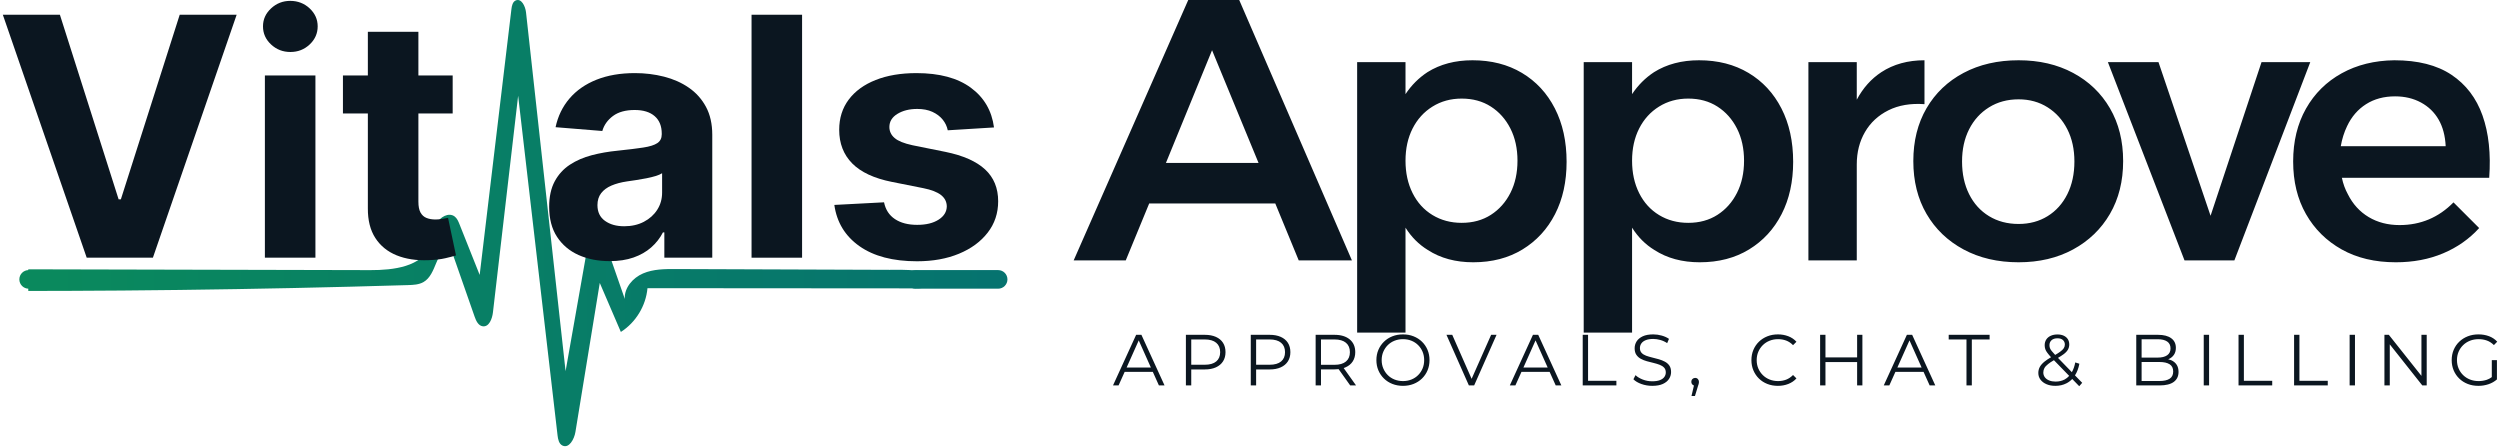
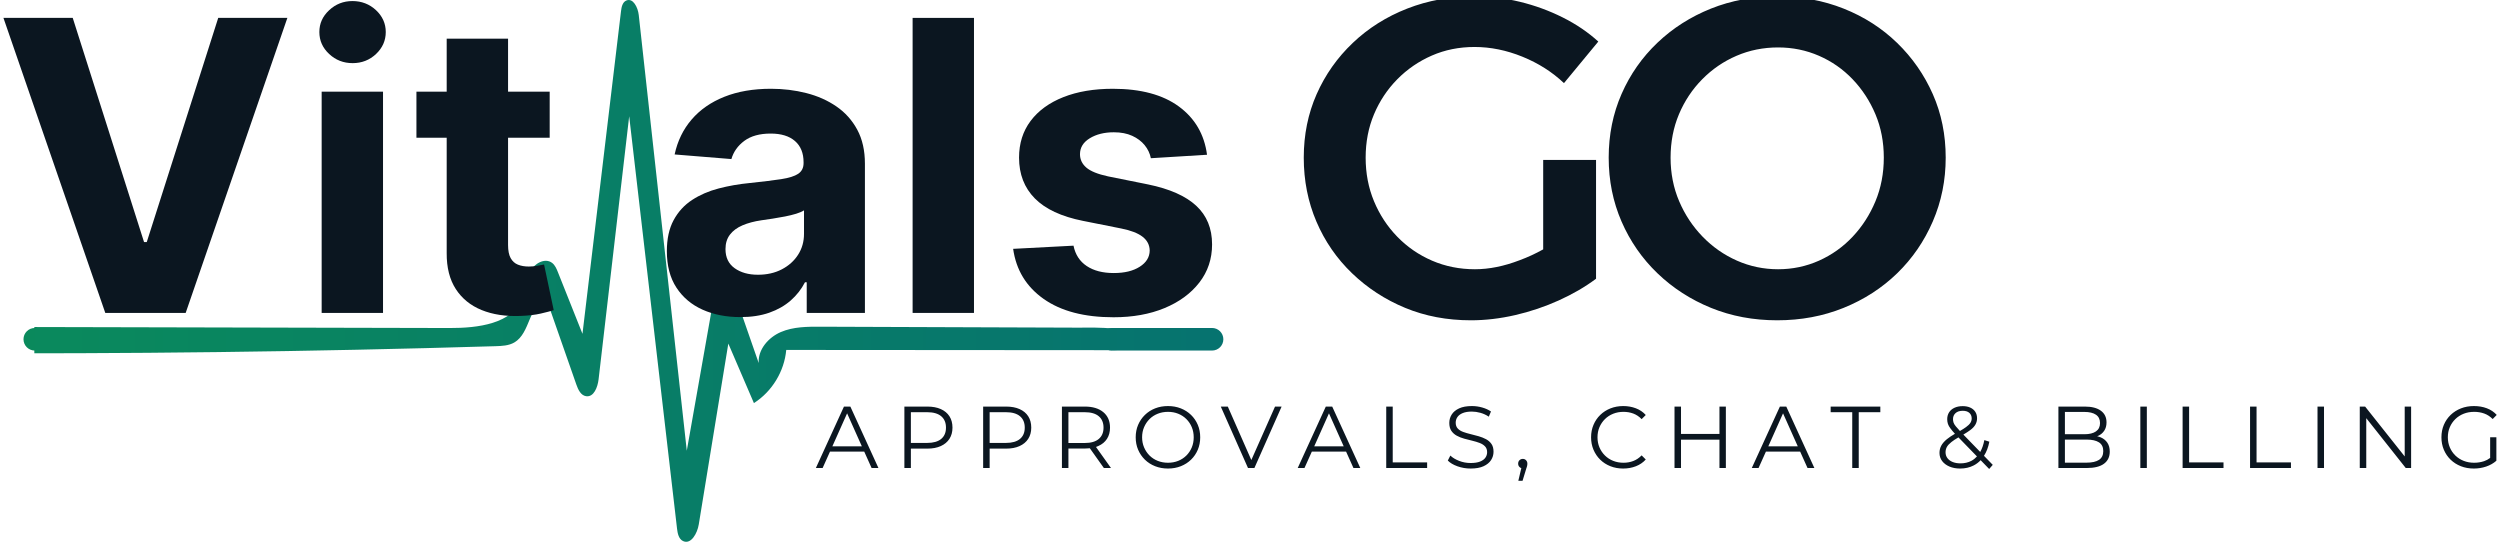
- <svg xmlns="http://www.w3.org/2000/svg" viewBox="112 0 3360 600" role="img" aria-label="Vitals Approve">
+ <svg xmlns="http://www.w3.org/2000/svg" viewBox="112 0 2767 600" role="img" aria-label="Vitals GO">
  <defs>
-     <linearGradient id="papprovelight" x1="116" y1="0" x2="1454" y2="0" gradientUnits="userSpaceOnUse">
+     <linearGradient id="pgolight" x1="116" y1="0" x2="1454" y2="0" gradientUnits="userSpaceOnUse">
      <stop offset="0" stop-color="#0A8A5C" />
      <stop offset="1" stop-color="#06736F" />
    </linearGradient>
-     <clipPath id="papprovelightc">
+     <clipPath id="pgolightc">
      <rect x="150" y="0" width="1454" height="600" />
    </clipPath>
  </defs>
-   <g fill="url(#papprovelight)">
-     <path clip-path="url(#papprovelightc)" d="M982.59,387.31h-.38c-2.1,23.68-15.72,46.07-35.78,58.83-9.44-21.96-18.88-43.92-28.33-65.88-10.91,66.76-21.82,133.52-32.72,200.28-1.59,9.72-8.57,22.56-17.43,18.28-4.8-2.32-6-8.48-6.61-13.77-17.65-152.12-35.31-304.25-52.96-456.37-11.29,97.05-22.57,194.09-33.86,291.14-1.01,8.64-5.21,19.95-13.82,18.7-5.87-.85-8.86-7.35-10.81-12.94-11.14-31.86-22.28-63.71-33.42-95.57-19.31,7.34-17.35,38.67-35.22,49.03-6.21,3.6-13.72,3.91-20.9,4.13-204.98,6.15-410.07,8.7-615.14,7.66-9.38-.05-21.33-2.02-23.46-11.16-2.87-12.32,14.74-17.99,27.39-17.96,186.89.45,373.78.89,560.67,1.34,31.04.07,69.3-4.45,80.74-33.3,3.7-9.35,3.73-19.93,8.12-28.97,4.39-9.04,16.45-15.91,24.42-9.79,3.26,2.51,4.92,6.51,6.44,10.33,9.05,22.72,18.1,45.44,27.15,68.16,14.22-119.07,28.45-238.14,42.67-357.21.54-4.52,1.63-9.83,5.8-11.67,7.54-3.32,12.9,7.72,13.81,15.91,17.73,160.78,35.46,321.57,53.18,482.35,9.88-55.98,19.76-111.97,29.65-167.95,1.19-6.77,3.93-15.07,10.76-15.83,7.15-.79,11.57,7.4,13.94,14.19,8.41,24.18,16.82,48.36,25.24,72.54-.96-14.96,10.75-28.4,24.53-34.31,13.77-5.92,29.26-5.96,44.25-5.9,63.83.24,127.66.47,191.49.71,31.91.12,63.83.25,95.74.35,5.99.02,81.35-2.96,53.95,20.26-5.25,4.45-12.77,4.66-19.65,4.66-119.8-.09-239.61-.18-359.41-.27Z" />
+   <g fill="url(#pgolight)">
+     <path clip-path="url(#pgolightc)" d="M982.59,387.31h-.38c-2.1,23.68-15.72,46.07-35.78,58.83-9.44-21.96-18.88-43.92-28.33-65.88-10.91,66.76-21.82,133.52-32.72,200.28-1.59,9.72-8.57,22.56-17.43,18.28-4.8-2.32-6-8.48-6.61-13.77-17.65-152.12-35.31-304.25-52.96-456.37-11.29,97.05-22.57,194.09-33.86,291.14-1.01,8.64-5.21,19.95-13.82,18.7-5.87-.85-8.86-7.35-10.81-12.94-11.14-31.86-22.28-63.71-33.42-95.57-19.31,7.34-17.35,38.67-35.22,49.03-6.21,3.6-13.72,3.91-20.9,4.13-204.98,6.15-410.07,8.7-615.14,7.66-9.38-.05-21.33-2.02-23.46-11.16-2.87-12.32,14.74-17.99,27.39-17.96,186.89.45,373.78.89,560.67,1.34,31.04.07,69.3-4.45,80.74-33.3,3.7-9.35,3.73-19.93,8.12-28.97,4.39-9.04,16.45-15.91,24.42-9.79,3.26,2.51,4.92,6.51,6.44,10.33,9.05,22.72,18.1,45.44,27.15,68.16,14.22-119.07,28.45-238.14,42.67-357.21.54-4.52,1.63-9.83,5.8-11.67,7.54-3.32,12.9,7.72,13.81,15.91,17.73,160.78,35.46,321.57,53.18,482.35,9.88-55.98,19.76-111.97,29.65-167.95,1.19-6.77,3.93-15.07,10.76-15.83,7.15-.79,11.57,7.4,13.94,14.19,8.41,24.18,16.82,48.36,25.24,72.54-.96-14.96,10.75-28.4,24.53-34.31,13.77-5.92,29.26-5.96,44.25-5.9,63.83.24,127.66.47,191.49.71,31.91.12,63.83.25,95.74.35,5.99.02,81.35-2.96,53.95,20.26-5.25,4.45-12.77,4.66-19.65,4.66-119.8-.09-239.61-.18-359.41-.27Z" />
    <rect x="138" y="363" width="40" height="25" rx="12.5" />
    <rect x="1330" y="363" width="136" height="25" rx="12.5" />
  </g>
  <g fill="#0B1620">
    <g transform="translate(-1318 0)">
      <path d="M1510.5,19.81l78.92,248.08h3.03l79.08-248.08h76.53l-112.56,326.53h-88.97l-112.72-326.53h76.69Z" />
      <path d="M1820.29,69.88c-10.1,0-18.76-3.37-25.99-10.12-7.23-6.75-10.84-14.85-10.84-24.31s3.61-17.4,10.84-24.15c7.23-6.75,15.84-10.13,25.83-10.13s18.89,3.38,26.07,10.13c7.17,6.75,10.76,14.8,10.76,24.15s-3.59,17.57-10.76,24.31c-7.17,6.75-15.81,10.12-25.91,10.12ZM1786.01,346.34V101.44h67.92v244.89h-67.92Z" />
      <path d="M2042.86,343.31c-3.41,1.06-8.19,2.31-14.35,3.74-6.17,1.44-13.66,2.31-22.48,2.63-16.37.64-30.69-1.54-42.97-6.53-12.28-5-21.82-12.76-28.62-23.28s-10.15-23.81-10.04-39.86v-127.55h-33.49v-51.02h33.49v-58.67h67.92v58.67h46.07v51.02h-46.07v118.62c0,6.27.95,11.14,2.87,14.59,1.91,3.45,4.59,5.87,8.05,7.25,3.45,1.39,7.46,2.08,12.03,2.08,3.19,0,6.38-.29,9.57-.88,3.19-.58,5.63-1.04,7.33-1.36l10.69,50.55Z" />
    </g>
    <g transform="translate(-1221 0)">
      <path d="M2152.39,350.96c-15.62,0-29.55-2.74-41.77-8.21-12.22-5.47-21.87-13.6-28.94-24.39-7.07-10.79-10.6-24.26-10.6-40.42,0-13.6,2.5-25.03,7.49-34.28,4.99-9.25,11.8-16.69,20.41-22.32,8.61-5.63,18.41-9.89,29.42-12.75,11-2.87,22.56-4.89,34.68-6.06,14.24-1.49,25.72-2.9,34.44-4.23,8.71-1.33,15.04-3.32,18.97-5.98,3.93-2.66,5.9-6.59,5.9-11.8v-.96c0-10.1-3.16-17.91-9.49-23.44-6.33-5.52-15.28-8.29-26.87-8.29-12.22,0-21.95,2.69-29.18,8.05-7.23,5.37-12.01,12.09-14.35,20.17l-62.82-5.1c3.19-14.88,9.46-27.77,18.81-38.66,9.35-10.89,21.44-19.29,36.27-25.19,14.83-5.9,32.02-8.85,51.58-8.85,13.6,0,26.65,1.59,39.14,4.78,12.49,3.19,23.6,8.13,33.32,14.83,9.73,6.7,17.4,15.28,23.04,25.75,5.63,10.47,8.45,22.99,8.45,37.55v165.18h-64.41v-33.96h-1.91c-3.93,7.65-9.19,14.38-15.78,20.17-6.59,5.79-14.51,10.31-23.76,13.55-9.25,3.24-19.93,4.86-32.05,4.86ZM2171.84,304.09c9.99,0,18.81-1.99,26.47-5.98,7.65-3.99,13.66-9.38,18.02-16.18,4.36-6.8,6.54-14.51,6.54-23.12v-25.99c-2.13,1.38-5.02,2.63-8.69,3.75-3.67,1.12-7.79,2.13-12.36,3.03-4.57.9-9.14,1.7-13.71,2.39-4.57.69-8.72,1.3-12.44,1.83-7.97,1.17-14.93,3.03-20.89,5.58-5.95,2.55-10.58,5.98-13.87,10.28-3.3,4.3-4.94,9.65-4.94,16.02,0,9.25,3.37,16.29,10.12,21.13,6.75,4.84,15.33,7.25,25.75,7.25Z" />
      <path d="M2411,19.81v326.53h-67.92V19.81h67.92Z" />
      <path d="M2668.96,171.28l-62.18,3.83c-1.06-5.31-3.35-10.12-6.86-14.43s-8.11-7.76-13.79-10.36c-5.69-2.6-12.46-3.91-20.33-3.91-10.52,0-19.4,2.21-26.63,6.62-7.23,4.41-10.84,10.28-10.84,17.62,0,5.85,2.34,10.79,7.02,14.83,4.68,4.04,12.7,7.28,24.07,9.73l44.32,8.93c23.81,4.89,41.56,12.75,53.25,23.6,11.69,10.84,17.54,25.09,17.54,42.73,0,16.05-4.7,30.13-14.11,42.25-9.41,12.12-22.27,21.55-38.58,28.3-16.32,6.75-35.1,10.13-56.36,10.13-32.42,0-58.22-6.78-77.41-20.33-19.19-13.55-30.43-32.02-33.72-55.4l66.8-3.51c2.02,9.89,6.91,17.41,14.67,22.56,7.76,5.16,17.7,7.73,29.81,7.73s21.5-2.31,28.78-6.94c7.28-4.62,10.97-10.6,11.08-17.94-.11-6.16-2.71-11.24-7.81-15.23-5.1-3.99-12.97-7.04-23.6-9.17l-42.41-8.45c-23.92-4.78-41.69-13.07-53.33-24.87-11.64-11.8-17.46-26.84-17.46-45.12,0-15.73,4.28-29.28,12.83-40.66,8.55-11.37,20.62-20.14,36.19-26.31,15.57-6.16,33.83-9.25,54.77-9.25,30.93,0,55.3,6.54,73.1,19.61,17.8,13.07,28.19,30.88,31.17,53.41Z" />
    </g>
-     <path d="M1555 350L1709 0L1777.50 0L1929 350L1857.50 350L1826 273.50L1656.50 273.50L1625 350L1555 350M1679 219L1803.50 219L1741 67.50L1679 219M2091 81Q2129 81 2157.50 98Q2186 115 2201.75 145.75Q2217.50 176.50 2217.50 217.50Q2217.50 257.50 2202 287.75Q2186.50 318 2158.25 335.25Q2130 352.50 2092 352.50Q2056.50 352.50 2031 336Q2013 325 2001 306L2001 447L1936 447L1936 83.50L2001 83.50L2001 126.50Q2013 108.50 2030.50 97Q2056 81 2091 81M2076.50 132.50Q2054.50 132.50 2037.25 143.25Q2020 154 2010.50 172.75Q2001 191.50 2001 216Q2001 240.50 2010.50 259.50Q2020 278.50 2037.25 289Q2054.50 299.50 2076.50 299.50Q2099 299.50 2115.75 288.75Q2132.50 278 2142 259.25Q2151.50 240.50 2151.50 216Q2151.50 191.50 2142 172.75Q2132.50 154 2115.75 143.25Q2099 132.50 2076.50 132.50M2395.50 81Q2433.50 81 2462 98Q2490.50 115 2506.25 145.75Q2522 176.50 2522 217.50Q2522 257.50 2506.50 287.75Q2491 318 2462.75 335.25Q2434.50 352.50 2396.50 352.50Q2361 352.50 2335.50 336Q2317.50 325 2305.50 306L2305.50 447L2240.50 447L2240.50 83.50L2305.50 83.50L2305.50 126.50Q2317.50 108.50 2335 97Q2360.50 81 2395.50 81M2381 132.50Q2359 132.50 2341.75 143.25Q2324.50 154 2315 172.75Q2305.50 191.50 2305.50 216Q2305.50 240.50 2315 259.50Q2324.50 278.50 2341.75 289Q2359 299.50 2381 299.50Q2403.50 299.50 2420.25 288.75Q2437 278 2446.50 259.25Q2456 240.50 2456 216Q2456 191.50 2446.50 172.75Q2437 154 2420.25 143.25Q2403.50 132.50 2381 132.50M2698.50 81L2698.50 140Q2670.50 138 2650 148.25Q2629.50 158.50 2618.50 177.50Q2607.50 196.50 2607.50 221L2607.50 350L2542.50 350L2542.50 83.50L2607.50 83.50L2607.50 134Q2620 110.50 2640.50 97Q2665 81 2698.50 81M2825 81Q2866.50 81 2898.25 98Q2930 115 2947.75 145.50Q2965.50 176 2965.50 216.50Q2965.50 257 2947.75 287.50Q2930 318 2898.25 335.25Q2866.50 352.50 2825 352.50Q2783 352.50 2751 335.25Q2719 318 2701.25 287.50Q2683.50 257 2683.50 216.50Q2683.50 176 2701.25 145.50Q2719 115 2751 98Q2783 81 2825 81M2825 133.50Q2802.50 133.50 2785.25 144.25Q2768 155 2758.50 173.75Q2749 192.50 2749 217Q2749 242 2758.50 261Q2768 280 2785.25 290.50Q2802.50 301 2825 301Q2847 301 2864 290.50Q2881 280 2890.50 261Q2900 242 2900 217Q2900 192.50 2890.50 173.75Q2881 155 2864 144.25Q2847 133.50 2825 133.50M3048 350L2945 83.50L3013 83.50L3083 290L3151.50 83.50L3217 83.50L3115 350L3048 350M3457.50 239L3259.50 239Q3262 251 3267.50 261Q3277.50 281 3295.50 291.75Q3313.50 302.50 3337 302.50Q3379.50 302.50 3409.50 272L3444 306.50Q3424 328.50 3395.50 340.50Q3367 352.50 3332 352.50Q3290 352.50 3259.25 335.25Q3228.50 318 3211.25 287.75Q3194 257.50 3194 217Q3194 176.50 3211.25 146Q3228.50 115.50 3259.25 98.50Q3290 81.50 3330 81Q3377.50 81 3406.75 100.50Q3436 120 3448.50 155.25Q3461 190.50 3457.50 239M3258 196.50L3399 196.50Q3398 175.50 3389.50 160.75Q3381 146 3365.75 137.75Q3350.50 129.50 3331 129.50Q3308.50 129.50 3292 140Q3275.50 150.50 3266.50 169.50Q3260.50 182 3258 196.50" />
-     <path d="M1615.36 518L1607.88 518L1638.97 450L1646.06 450L1677.15 518L1669.57 518L1661.41 499.83L1623.52 499.83L1615.36 518M1626.15 494.01L1658.79 494.01L1642.47 457.48L1626.15 494.01M1713.04 518L1705.85 518L1705.85 450L1731.30 450Q1739.95 450 1746.17 452.77Q1752.38 455.54 1755.73 460.73Q1759.09 465.93 1759.09 473.31Q1759.09 480.50 1755.73 485.70Q1752.38 490.90 1746.17 493.71Q1739.95 496.53 1731.30 496.53L1713.04 496.53L1713.04 518M1713.04 456.22L1713.04 490.22L1731.11 490.22Q1741.31 490.22 1746.60 485.80Q1751.90 481.38 1751.90 473.31Q1751.90 465.15 1746.60 460.69Q1741.31 456.22 1731.11 456.22L1713.04 456.22M1800.23 518L1793.04 518L1793.04 450L1818.49 450Q1827.13 450 1833.35 452.77Q1839.57 455.54 1842.92 460.73Q1846.27 465.93 1846.27 473.31Q1846.27 480.50 1842.92 485.70Q1839.57 490.90 1833.35 493.71Q1827.13 496.53 1818.49 496.53L1800.23 496.53L1800.23 518M1800.23 456.22L1800.23 490.22L1818.29 490.22Q1828.49 490.22 1833.79 485.80Q1839.08 481.38 1839.08 473.31Q1839.08 465.15 1833.79 460.69Q1828.49 456.22 1818.29 456.22L1800.23 456.22M1887.41 518L1880.22 518L1880.22 450L1905.67 450Q1918.59 450 1926.03 456.17Q1933.46 462.34 1933.46 473.31Q1933.46 480.50 1930.11 485.70Q1926.75 490.90 1920.54 493.62Q1919.27 494.20 1917.91 494.69L1934.53 518L1926.66 518L1911.11 496.14Q1908.59 496.43 1905.67 496.43L1887.41 496.43L1887.41 518M1887.41 456.22L1887.41 490.31L1905.48 490.31Q1915.68 490.31 1920.97 485.85Q1926.27 481.38 1926.27 473.31Q1926.27 465.15 1920.97 460.69Q1915.68 456.22 1905.48 456.22L1887.41 456.22M1997.62 518.58Q1989.95 518.58 1983.39 516.01Q1976.83 513.43 1972.02 508.72Q1967.21 504.01 1964.54 497.75Q1961.87 491.48 1961.87 484Q1961.87 476.52 1964.54 470.25Q1967.21 463.99 1972.02 459.28Q1976.83 454.57 1983.34 451.99Q1989.85 449.42 1997.62 449.42Q2005.29 449.42 2011.80 451.99Q2018.31 454.57 2023.12 459.23Q2027.93 463.89 2030.60 470.21Q2033.27 476.52 2033.27 484Q2033.27 491.48 2030.60 497.79Q2027.93 504.11 2023.12 508.77Q2018.31 513.43 2011.80 516.01Q2005.29 518.58 1997.62 518.58M1997.62 512.17Q2003.74 512.17 2008.94 510.08Q2014.13 507.99 2017.97 504.16Q2021.81 500.32 2023.95 495.22Q2026.08 490.12 2026.08 484Q2026.08 477.88 2023.95 472.78Q2021.81 467.68 2017.97 463.84Q2014.13 460.01 2008.94 457.92Q2003.74 455.83 1997.62 455.83Q1991.50 455.83 1986.25 457.92Q1981.01 460.01 1977.17 463.84Q1973.33 467.68 1971.15 472.78Q1968.96 477.88 1968.96 484Q1968.96 490.02 1971.15 495.17Q1973.33 500.32 1977.17 504.16Q1981.01 507.99 1986.25 510.08Q1991.50 512.17 1997.62 512.17M2093.26 518L2086.17 518L2056.05 450L2063.82 450L2089.86 509.16L2116.09 450L2123.37 450L2093.26 518M2148.68 518L2141.20 518L2172.28 450L2179.37 450L2210.46 518L2202.88 518L2194.72 499.83L2156.84 499.83L2148.68 518M2159.46 494.01L2192.10 494.01L2175.78 457.48L2159.46 494.01M2284.43 518L2239.17 518L2239.17 450L2246.35 450L2246.35 511.78L2284.43 511.78L2284.43 518M2332.57 518.58Q2324.99 518.58 2318.05 516.11Q2311.10 513.63 2307.31 509.74L2310.13 504.21Q2313.72 507.70 2319.79 510.08Q2325.87 512.46 2332.57 512.46Q2338.98 512.46 2343.01 510.86Q2347.04 509.26 2348.94 506.54Q2350.83 503.82 2350.83 500.51Q2350.83 496.53 2348.55 494.10Q2346.27 491.67 2342.57 490.27Q2338.88 488.86 2334.41 487.79Q2329.95 486.72 2325.48 485.51Q2321.01 484.29 2317.27 482.25Q2313.53 480.21 2311.25 476.86Q2308.96 473.51 2308.96 468.07Q2308.96 463.02 2311.63 458.79Q2314.31 454.57 2319.84 451.99Q2325.38 449.42 2334.03 449.42Q2339.76 449.42 2345.39 451.02Q2351.03 452.62 2355.11 455.44L2352.68 461.17Q2348.31 458.26 2343.40 456.90Q2338.49 455.54 2333.93 455.54Q2327.81 455.54 2323.83 457.19Q2319.84 458.84 2317.95 461.61Q2316.05 464.38 2316.05 467.87Q2316.05 471.86 2318.34 474.29Q2320.62 476.71 2324.36 478.07Q2328.10 479.43 2332.57 480.50Q2337.04 481.57 2341.46 482.83Q2345.88 484.10 2349.62 486.09Q2353.36 488.08 2355.64 491.38Q2357.92 494.69 2357.92 500.03Q2357.92 504.98 2355.20 509.21Q2352.48 513.43 2346.90 516.01Q2341.31 518.58 2332.57 518.58M2390.03 532.18L2385.37 532.18L2388.67 518.10Q2387.60 517.81 2386.73 516.93Q2385.17 515.47 2385.17 513.14Q2385.17 510.81 2386.68 509.35Q2388.18 507.90 2390.32 507.90Q2392.55 507.90 2393.96 509.45Q2395.37 511.01 2395.37 513.14Q2395.37 513.92 2395.27 514.70Q2395.18 515.47 2394.89 516.45Q2394.59 517.42 2394.11 518.78L2390.03 532.18M2501.45 518.58Q2493.78 518.58 2487.27 516.01Q2480.76 513.43 2476 508.77Q2471.24 504.11 2468.57 497.79Q2465.90 491.48 2465.90 484Q2465.90 476.52 2468.57 470.21Q2471.24 463.89 2476.05 459.23Q2480.86 454.57 2487.37 451.99Q2493.87 449.42 2501.55 449.42Q2508.93 449.42 2515.44 451.89Q2521.95 454.37 2526.42 459.33L2521.85 463.89Q2517.67 459.62 2512.62 457.72Q2507.57 455.83 2501.74 455.83Q2495.62 455.83 2490.38 457.92Q2485.13 460.01 2481.25 463.84Q2477.36 467.68 2475.17 472.78Q2472.99 477.88 2472.99 484Q2472.99 490.12 2475.17 495.22Q2477.36 500.32 2481.25 504.16Q2485.13 507.99 2490.38 510.08Q2495.62 512.17 2501.74 512.17Q2507.57 512.17 2512.62 510.23Q2517.67 508.29 2521.85 504.01L2526.42 508.58Q2521.95 513.53 2515.44 516.06Q2508.93 518.58 2501.45 518.58M2615.06 518L2607.97 518L2607.97 486.62L2565.42 486.62L2565.42 518L2558.23 518L2558.23 450L2565.42 450L2565.42 480.31L2607.97 480.31L2607.97 450L2615.06 450L2615.06 518M2651.25 518L2643.77 518L2674.85 450L2681.94 450L2713.03 518L2705.45 518L2697.29 499.83L2659.41 499.83L2651.25 518M2662.03 494.01L2694.67 494.01L2678.35 457.48L2662.03 494.01M2762.13 518L2754.95 518L2754.95 456.22L2731.05 456.22L2731.05 450L2786.03 450L2786.03 456.22L2762.13 456.22L2762.13 518M2910.47 514.50L2906.49 519.07L2897.07 509.35Q2893.67 512.95 2889.29 515.18Q2882.69 518.58 2874.33 518.58Q2867.73 518.58 2862.58 516.40Q2857.43 514.21 2854.47 510.33Q2851.51 506.44 2851.51 501.29Q2851.51 496.92 2853.45 493.28Q2855.39 489.63 2859.76 486.04Q2863.26 483.22 2868.60 480.11Q2865.49 476.71 2863.65 474.19Q2861.61 471.57 2860.83 469.14Q2860.05 466.71 2860.05 463.99Q2860.05 459.62 2862.14 456.36Q2864.23 453.11 2868.12 451.31Q2872 449.51 2877.25 449.51Q2882.01 449.51 2885.55 451.12Q2889.10 452.72 2891.09 455.73Q2893.08 458.74 2893.08 463.02Q2893.08 466.71 2891.29 469.91Q2889.49 473.12 2885.41 476.13Q2882.40 478.37 2877.93 480.99L2896.58 500.22Q2899.69 494.78 2901.15 487.11L2906.68 488.86Q2904.93 498.09 2900.76 504.50L2910.47 514.50M2892.99 505.18L2872.49 484.10Q2867.63 486.91 2864.72 489.25Q2861.12 492.06 2859.67 494.73Q2858.21 497.41 2858.21 500.61Q2858.21 504.30 2860.30 507.07Q2862.39 509.84 2866.13 511.35Q2869.87 512.85 2874.72 512.85Q2881.52 512.85 2886.87 510.03Q2890.27 508.19 2892.99 505.18M2874.14 477.01Q2878.22 474.67 2880.84 472.73Q2884.24 470.30 2885.70 468.02Q2887.16 465.74 2887.16 463.11Q2887.16 459.33 2884.58 456.99Q2882.01 454.66 2877.25 454.66Q2872.10 454.66 2869.28 457.24Q2866.47 459.81 2866.47 463.89Q2866.47 465.93 2867.10 467.78Q2867.73 469.62 2869.57 471.86Q2871.23 473.90 2874.14 477.01M3014.41 518L2983.13 518L2983.13 450L3012.47 450Q3023.84 450 3030.10 454.57Q3036.37 459.13 3036.37 467.49Q3036.37 473.02 3033.79 476.81Q3031.22 480.60 3026.85 482.54Q3026.36 482.74 3025.97 482.83Q3028.11 483.32 3030.05 484.10Q3034.72 486.14 3037.34 490.07Q3039.96 494.01 3039.96 499.83Q3039.96 508.48 3033.60 513.24Q3027.24 518 3014.41 518M2990.32 486.53L2990.32 512.07L3014.32 512.07Q3023.25 512.07 3028.01 509.01Q3032.77 505.95 3032.77 499.25Q3032.77 492.65 3028.01 489.59Q3023.25 486.53 3014.32 486.53L2990.32 486.53M2990.32 455.93L2990.32 480.60L3011.99 480.60Q3020.15 480.60 3024.66 477.49Q3029.18 474.38 3029.18 468.26Q3029.18 462.05 3024.66 458.99Q3020.15 455.93 3011.99 455.93L2990.32 455.93M3081.01 518L3073.82 518L3073.82 450L3081.01 450L3081.01 518M3165.86 518L3120.59 518L3120.59 450L3127.78 450L3127.78 511.78L3165.86 511.78L3165.86 518M3240.51 518L3195.25 518L3195.25 450L3202.43 450L3202.43 511.78L3240.51 511.78L3240.51 518M3277.09 518L3269.90 518L3269.90 450L3277.09 450L3277.09 518M3323.86 518L3316.67 518L3316.67 450L3322.60 450L3366.41 505.18L3366.41 450L3373.50 450L3373.50 518L3367.58 518L3323.86 462.82L3323.86 518M3442.91 518.58Q3435.14 518.58 3428.58 516.01Q3422.03 513.43 3417.22 508.77Q3412.41 504.11 3409.74 497.79Q3407.07 491.48 3407.07 484Q3407.07 476.52 3409.74 470.21Q3412.41 463.89 3417.27 459.23Q3422.12 454.57 3428.68 451.99Q3435.24 449.42 3443.01 449.42Q3450.78 449.42 3457.24 451.85Q3463.70 454.27 3468.27 459.23L3463.80 463.79Q3459.52 459.52 3454.37 457.67Q3449.23 455.83 3443.30 455.83Q3436.99 455.83 3431.69 457.92Q3426.40 460.01 3422.46 463.84Q3418.53 467.68 3416.34 472.78Q3414.16 477.88 3414.16 484Q3414.16 490.02 3416.34 495.17Q3418.53 500.32 3422.46 504.16Q3426.40 507.99 3431.69 510.08Q3436.99 512.17 3443.20 512.17Q3449.03 512.17 3454.28 510.42Q3457.77 509.26 3460.98 506.83L3460.98 484L3467.88 484L3467.88 509.94Q3463.02 514.21 3456.51 516.40Q3450 518.58 3442.91 518.58" />
+     <path d="M1881 46L1843 92Q1823.50 73.50 1797 62.75Q1770.50 52 1744 52Q1718.50 52 1696.75 61.50Q1675 71 1658.50 87.75Q1642 104.50 1632.75 126.50Q1623.50 148.50 1623.50 174.50Q1623.50 200.50 1632.75 222.75Q1642 245 1658.50 262Q1675 279 1697 288.50Q1719 298 1744.50 298Q1768 298 1794 288Q1807.50 283 1820 276L1820 177L1878.50 177L1878.50 308.50Q1860.50 322 1837.25 332.50Q1814 343 1789 348.75Q1764 354.50 1740 354.50Q1700.50 354.50 1667.25 340.75Q1634 327 1608.50 302.50Q1583 278 1569 245.25Q1555 212.50 1555 174.50Q1555 136.50 1569.25 104.25Q1583.50 72 1609.25 47.50Q1635 23 1669.50 9.50Q1704-4 1744-4Q1769.50-4 1794.25 2Q1819 8 1841.50 19.25Q1864 30.50 1881 46M2079-4Q2118.50-4 2152.50 9.50Q2186.50 23 2211.75 47.50Q2237 72 2251.25 104.25Q2265.50 136.50 2265.50 174.50Q2265.50 212 2251.25 245Q2237 278 2211.75 302.50Q2186.50 327 2152.50 340.75Q2118.50 354.50 2079 354.50Q2039.50 354.50 2005.75 340.75Q1972 327 1946.50 302.50Q1921 278 1906.75 245.25Q1892.50 212.50 1892.50 174.50Q1892.50 136.50 1906.75 104Q1921 71.50 1946.50 47.25Q1972 23 2005.75 9.50Q2039.50-4 2079-4M2080 52.50Q2055.50 52.50 2034 61.75Q2012.50 71 1996 87.75Q1979.50 104.50 1970.25 126.50Q1961 148.50 1961 174.50Q1961 200.50 1970.50 222.75Q1980 245 1996.50 262Q2013 279 2034.50 288.50Q2056 298 2080 298Q2104 298 2125.25 288.50Q2146.50 279 2162.50 262Q2178.50 245 2187.75 222.75Q2197 200.50 2197 174.50Q2197 148.50 2187.75 126.50Q2178.50 104.50 2162.50 87.75Q2146.50 71 2125.25 61.75Q2104 52.50 2080 52.50" />
+     <path transform="translate(80 0)" d="M942.48 518L935 518L966.09 450L973.18 450L1004.26 518L996.69 518L988.53 499.83L950.64 499.83L942.48 518M953.26 494.01L985.90 494.01L969.58 457.48L953.26 494.01M1040.16 518L1032.97 518L1032.97 450L1058.42 450Q1067.07 450 1073.28 452.77Q1079.50 455.54 1082.85 460.73Q1086.20 465.93 1086.20 473.31Q1086.20 480.50 1082.85 485.70Q1079.50 490.90 1073.28 493.71Q1067.07 496.53 1058.42 496.53L1040.16 496.53L1040.16 518M1040.16 456.22L1040.16 490.22L1058.23 490.22Q1068.43 490.22 1073.72 485.80Q1079.01 481.38 1079.01 473.31Q1079.01 465.15 1073.72 460.69Q1068.43 456.22 1058.23 456.22L1040.16 456.22M1127.34 518L1120.15 518L1120.15 450L1145.61 450Q1154.25 450 1160.47 452.77Q1166.69 455.54 1170.04 460.73Q1173.39 465.93 1173.39 473.31Q1173.39 480.50 1170.04 485.70Q1166.69 490.90 1160.47 493.71Q1154.25 496.53 1145.61 496.53L1127.34 496.53L1127.34 518M1127.34 456.22L1127.34 490.22L1145.41 490.22Q1155.61 490.22 1160.91 485.80Q1166.20 481.38 1166.20 473.31Q1166.20 465.15 1160.91 460.69Q1155.61 456.22 1145.41 456.22L1127.34 456.22M1214.53 518L1207.34 518L1207.34 450L1232.79 450Q1245.71 450 1253.14 456.17Q1260.57 462.34 1260.57 473.31Q1260.57 480.50 1257.22 485.70Q1253.87 490.90 1247.65 493.62Q1246.39 494.20 1245.03 494.69L1261.64 518L1253.77 518L1238.23 496.14Q1235.71 496.43 1232.79 496.43L1214.53 496.43L1214.53 518M1214.53 456.22L1214.53 490.31L1232.60 490.31Q1242.80 490.31 1248.09 485.85Q1253.39 481.38 1253.39 473.31Q1253.39 465.15 1248.09 460.69Q1242.80 456.22 1232.60 456.22L1214.53 456.22M1324.74 518.58Q1317.06 518.58 1310.51 516.01Q1303.95 513.43 1299.14 508.72Q1294.33 504.01 1291.66 497.75Q1288.99 491.48 1288.99 484Q1288.99 476.52 1291.66 470.25Q1294.33 463.99 1299.14 459.28Q1303.95 454.57 1310.46 451.99Q1316.97 449.42 1324.74 449.42Q1332.41 449.42 1338.92 451.99Q1345.43 454.57 1350.24 459.23Q1355.05 463.89 1357.72 470.21Q1360.39 476.52 1360.39 484Q1360.39 491.48 1357.72 497.79Q1355.05 504.11 1350.24 508.77Q1345.43 513.43 1338.92 516.01Q1332.41 518.58 1324.74 518.58M1324.74 512.17Q1330.86 512.17 1336.05 510.08Q1341.25 507.99 1345.09 504.16Q1348.93 500.32 1351.06 495.22Q1353.20 490.12 1353.20 484Q1353.20 477.88 1351.06 472.78Q1348.93 467.68 1345.09 463.84Q1341.25 460.01 1336.05 457.92Q1330.86 455.83 1324.74 455.83Q1318.62 455.83 1313.37 457.92Q1308.13 460.01 1304.29 463.84Q1300.45 467.68 1298.27 472.78Q1296.08 477.88 1296.08 484Q1296.08 490.02 1298.27 495.17Q1300.45 500.32 1304.29 504.16Q1308.13 507.99 1313.37 510.08Q1318.62 512.17 1324.74 512.17M1420.37 518L1413.28 518L1383.17 450L1390.94 450L1416.97 509.16L1443.20 450L1450.49 450L1420.37 518M1475.79 518L1468.31 518L1499.40 450L1506.49 450L1537.58 518L1530.00 518L1521.84 499.83L1483.95 499.83L1475.79 518M1486.58 494.01L1519.22 494.01L1502.90 457.48L1486.58 494.01M1611.55 518L1566.28 518L1566.28 450L1573.47 450L1573.47 511.78L1611.55 511.78L1611.55 518M1659.69 518.58Q1652.11 518.58 1645.16 516.11Q1638.22 513.63 1634.43 509.74L1637.25 504.21Q1640.84 507.70 1646.91 510.08Q1652.98 512.46 1659.69 512.46Q1666.10 512.46 1670.13 510.86Q1674.16 509.26 1676.05 506.54Q1677.95 503.82 1677.95 500.51Q1677.95 496.53 1675.67 494.10Q1673.38 491.67 1669.69 490.27Q1666 488.86 1661.53 487.79Q1657.06 486.72 1652.59 485.51Q1648.13 484.29 1644.39 482.25Q1640.65 480.21 1638.36 476.86Q1636.08 473.51 1636.08 468.07Q1636.08 463.02 1638.75 458.79Q1641.42 454.57 1646.96 451.99Q1652.50 449.42 1661.14 449.42Q1666.87 449.42 1672.51 451.02Q1678.14 452.62 1682.22 455.44L1679.79 461.17Q1675.42 458.26 1670.52 456.90Q1665.61 455.54 1661.05 455.54Q1654.93 455.54 1650.94 457.19Q1646.96 458.84 1645.07 461.61Q1643.17 464.38 1643.17 467.87Q1643.17 471.86 1645.45 474.29Q1647.74 476.71 1651.48 478.07Q1655.22 479.43 1659.69 480.50Q1664.15 481.57 1668.57 482.83Q1672.99 484.10 1676.73 486.09Q1680.47 488.08 1682.76 491.38Q1685.04 494.69 1685.04 500.03Q1685.04 504.98 1682.32 509.21Q1679.60 513.43 1674.01 516.01Q1668.43 518.58 1659.69 518.58M1717.15 532.18L1712.48 532.18L1715.79 518.10Q1714.72 517.81 1713.84 516.93Q1712.29 515.47 1712.29 513.14Q1712.29 510.81 1713.79 509.35Q1715.30 507.90 1717.44 507.90Q1719.67 507.90 1721.08 509.45Q1722.49 511.01 1722.49 513.14Q1722.49 513.92 1722.39 514.70Q1722.29 515.47 1722 516.45Q1721.71 517.42 1721.23 518.78L1717.15 532.18M1828.57 518.58Q1820.89 518.58 1814.39 516.01Q1807.88 513.43 1803.12 508.77Q1798.36 504.11 1795.69 497.79Q1793.01 491.48 1793.01 484Q1793.01 476.52 1795.69 470.21Q1798.36 463.89 1803.17 459.23Q1807.97 454.57 1814.48 451.99Q1820.99 449.42 1828.67 449.42Q1836.05 449.42 1842.56 451.89Q1849.07 454.37 1853.53 459.33L1848.97 463.89Q1844.79 459.62 1839.74 457.72Q1834.69 455.83 1828.86 455.83Q1822.74 455.83 1817.49 457.92Q1812.25 460.01 1808.36 463.84Q1804.48 467.68 1802.29 472.78Q1800.11 477.88 1800.11 484Q1800.11 490.12 1802.29 495.22Q1804.48 500.32 1808.36 504.16Q1812.25 507.99 1817.49 510.08Q1822.74 512.17 1828.86 512.17Q1834.69 512.17 1839.74 510.23Q1844.79 508.29 1848.97 504.01L1853.53 508.58Q1849.07 513.53 1842.56 516.06Q1836.05 518.58 1828.57 518.58M1942.18 518L1935.09 518L1935.09 486.62L1892.54 486.62L1892.54 518L1885.35 518L1885.35 450L1892.54 450L1892.54 480.31L1935.09 480.31L1935.09 450L1942.18 450L1942.18 518M1978.36 518L1970.88 518L2001.97 450L2009.06 450L2040.15 518L2032.57 518L2024.41 499.83L1986.52 499.83L1978.36 518M1989.15 494.01L2021.79 494.01L2005.47 457.48L1989.15 494.01M2089.25 518L2082.06 518L2082.06 456.22L2058.17 456.22L2058.17 450L2113.15 450L2113.15 456.22L2089.25 456.22L2089.25 518M2237.59 514.50L2233.61 519.07L2224.18 509.35Q2220.78 512.95 2216.41 515.18Q2209.81 518.58 2201.45 518.58Q2194.85 518.58 2189.70 516.40Q2184.55 514.21 2181.59 510.33Q2178.62 506.44 2178.62 501.29Q2178.62 496.92 2180.57 493.28Q2182.51 489.63 2186.88 486.04Q2190.38 483.22 2195.72 480.11Q2192.61 476.71 2190.77 474.19Q2188.73 471.57 2187.95 469.14Q2187.17 466.71 2187.17 463.99Q2187.17 459.62 2189.26 456.36Q2191.35 453.11 2195.23 451.31Q2199.12 449.51 2204.37 449.51Q2209.13 449.51 2212.67 451.12Q2216.22 452.72 2218.21 455.73Q2220.20 458.74 2220.20 463.02Q2220.20 466.71 2218.40 469.91Q2216.61 473.12 2212.53 476.13Q2209.51 478.37 2205.05 480.99L2223.70 500.22Q2226.81 494.78 2228.26 487.11L2233.80 488.86Q2232.05 498.09 2227.87 504.50L2237.59 514.50M2220.10 505.18L2199.61 484.10Q2194.75 486.91 2191.83 489.25Q2188.24 492.06 2186.78 494.73Q2185.33 497.41 2185.33 500.61Q2185.33 504.30 2187.41 507.07Q2189.50 509.84 2193.24 511.35Q2196.98 512.85 2201.84 512.85Q2208.64 512.85 2213.98 510.03Q2217.38 508.19 2220.10 505.18M2201.26 477.01Q2205.34 474.67 2207.96 472.73Q2211.36 470.30 2212.82 468.02Q2214.27 465.74 2214.27 463.11Q2214.27 459.33 2211.70 456.99Q2209.13 454.66 2204.37 454.66Q2199.22 454.66 2196.40 457.24Q2193.58 459.81 2193.58 463.89Q2193.58 465.93 2194.21 467.78Q2194.85 469.62 2196.69 471.86Q2198.34 473.90 2201.26 477.01M2341.53 518L2310.25 518L2310.25 450L2339.59 450Q2350.95 450 2357.22 454.57Q2363.49 459.13 2363.49 467.49Q2363.49 473.02 2360.91 476.81Q2358.34 480.60 2353.97 482.54Q2353.48 482.74 2353.09 482.83Q2355.23 483.32 2357.17 484.10Q2361.83 486.14 2364.46 490.07Q2367.08 494.01 2367.08 499.83Q2367.08 508.48 2360.72 513.24Q2354.35 518 2341.53 518M2317.44 486.53L2317.44 512.07L2341.43 512.07Q2350.37 512.07 2355.13 509.01Q2359.89 505.95 2359.89 499.25Q2359.89 492.65 2355.13 489.59Q2350.37 486.53 2341.43 486.53L2317.44 486.53M2317.44 455.93L2317.44 480.60L2339.10 480.60Q2347.26 480.60 2351.78 477.49Q2356.30 474.38 2356.30 468.26Q2356.30 462.05 2351.78 458.99Q2347.26 455.93 2339.10 455.93L2317.44 455.93M2408.12 518L2400.93 518L2400.93 450L2408.12 450L2408.12 518M2492.98 518L2447.71 518L2447.71 450L2454.90 450L2454.90 511.78L2492.98 511.78L2492.98 518M2567.63 518L2522.36 518L2522.36 450L2529.55 450L2529.55 511.78L2567.63 511.78L2567.63 518M2604.21 518L2597.02 518L2597.02 450L2604.21 450L2604.21 518M2650.98 518L2643.79 518L2643.79 450L2649.72 450L2693.53 505.18L2693.53 450L2700.62 450L2700.62 518L2694.69 518L2650.98 462.82L2650.98 518M2770.03 518.58Q2762.26 518.58 2755.70 516.01Q2749.14 513.43 2744.33 508.77Q2739.53 504.11 2736.85 497.79Q2734.18 491.48 2734.18 484Q2734.18 476.52 2736.85 470.21Q2739.53 463.89 2744.38 459.23Q2749.24 454.57 2755.80 451.99Q2762.35 449.42 2770.13 449.42Q2777.90 449.42 2784.36 451.85Q2790.82 454.27 2795.38 459.23L2790.91 463.79Q2786.64 459.52 2781.49 457.67Q2776.34 455.83 2770.42 455.83Q2764.10 455.83 2758.81 457.92Q2753.51 460.01 2749.58 463.84Q2745.65 467.68 2743.46 472.78Q2741.27 477.88 2741.27 484Q2741.27 490.02 2743.46 495.17Q2745.65 500.32 2749.58 504.16Q2753.51 507.99 2758.81 510.08Q2764.10 512.17 2770.32 512.17Q2776.15 512.17 2781.39 510.42Q2784.89 509.26 2788.10 506.83L2788.10 484L2794.99 484L2794.99 509.94Q2790.14 514.21 2783.63 516.40Q2777.12 518.58 2770.03 518.58" />
  </g>
</svg>
